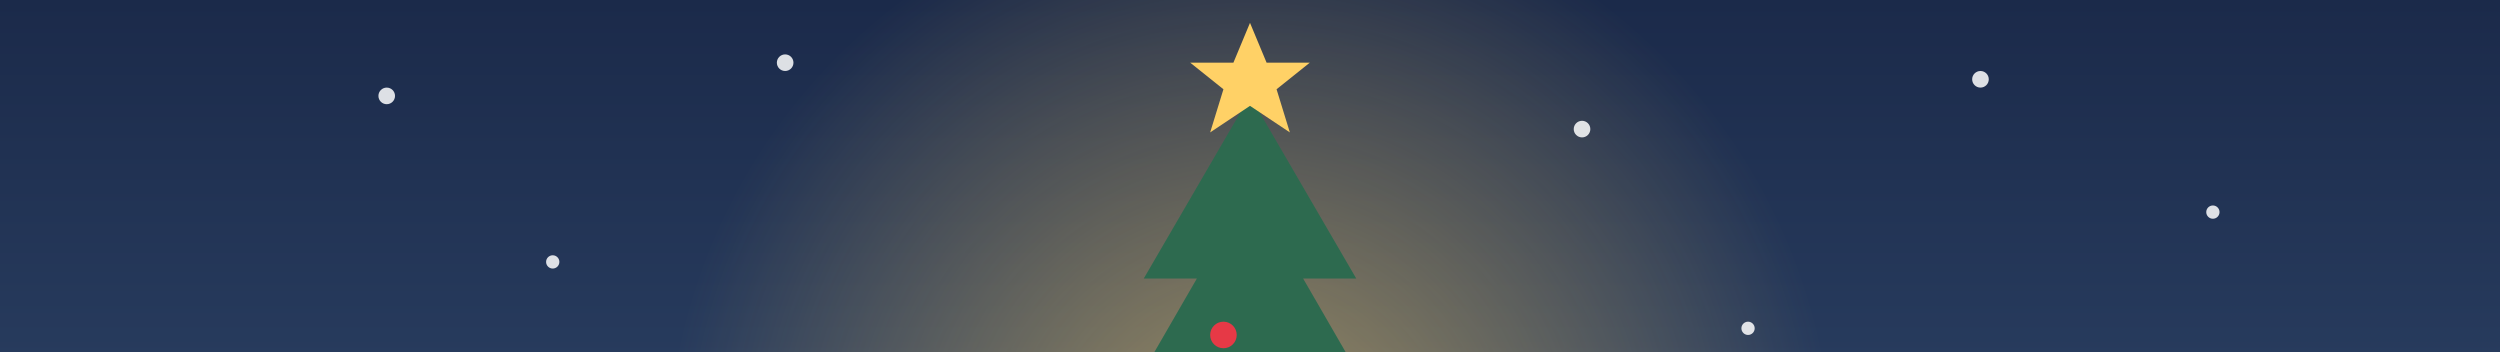
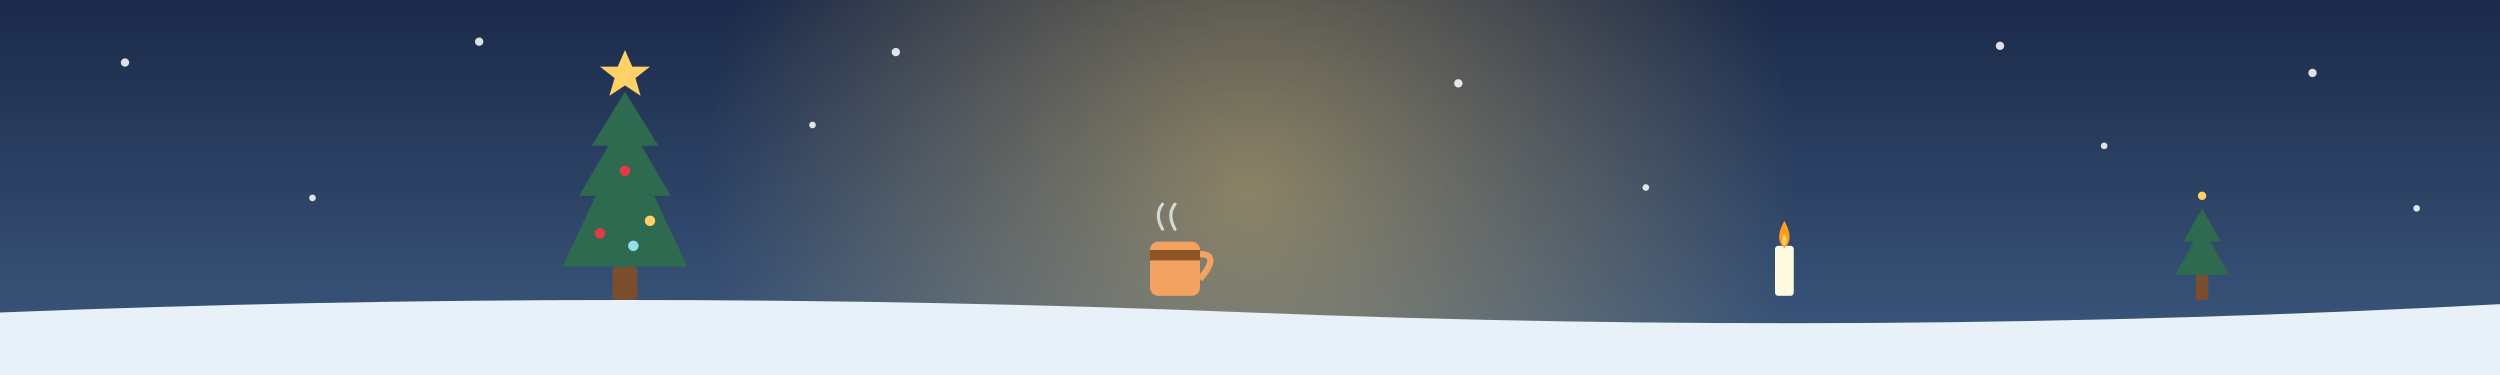
- <svg xmlns="http://www.w3.org/2000/svg" viewBox="0 0 640 90" role="img" aria-label="A cozy winter night with a glowing Christmas tree, a star, a mug of cocoa and falling snow">
+ <svg xmlns="http://www.w3.org/2000/svg" viewBox="0 0 1200 180" role="img" aria-label="A cozy winter night with a glowing Christmas tree, a star, a mug of cocoa and falling snow">
  <defs>
    <linearGradient id="sky" x1="0" y1="0" x2="0" y2="1">
      <stop offset="0%" stop-color="#1b2a4a" />
      <stop offset="100%" stop-color="#3d5a80" />
    </linearGradient>
    <radialGradient id="glow" cx="0.5" cy="0.5" r="0.5">
-       <stop offset="0%" stop-color="#ffd166" stop-opacity="0.55" />
+       <stop offset="0%" stop-color="#ffd166" stop-opacity="0.45" />
      <stop offset="100%" stop-color="#ffd166" stop-opacity="0" />
    </radialGradient>
  </defs>
-   <rect width="640" height="260" fill="url(#sky)" />
-   <circle cx="320" cy="120" r="150" fill="url(#glow)" />
-   <g transform="translate(320 90) scale(0.85) translate(-320 -117)">
-     <path d="M0 215 Q160 195 320 212 T640 205 L640 260 L0 260 Z" fill="#e8f1f8" />
-     <g fill="#ffffff" opacity="0.85">
-       <circle cx="60" cy="40" r="2.5" />
-       <circle cx="110" cy="90" r="2" />
-       <circle cx="180" cy="30" r="2.5" />
-       <circle cx="230" cy="150" r="2" />
-       <circle cx="420" cy="50" r="2.5" />
-       <circle cx="470" cy="110" r="2" />
-       <circle cx="540" cy="35" r="2.5" />
-       <circle cx="590" cy="150" r="2" />
-       <circle cx="610" cy="75" r="2" />
-     </g>
-     <g>
-       <rect x="308" y="190" width="24" height="26" rx="3" fill="#7a4e2d" />
-       <polygon points="320,40 352,95 336,95 362,140 344,140 374,190 266,190 296,140 278,140 304,95 288,95" fill="#2d6a4f" />
-       <circle cx="312" cy="112" r="4" fill="#e63946" />
-       <circle cx="334" cy="128" r="4" fill="#ffd166" />
-       <circle cx="296" cy="160" r="4" fill="#e63946" />
-       <circle cx="346" cy="165" r="4" fill="#90e0ef" />
-       <circle cx="320" cy="150" r="3" fill="#ffd166" />
-     </g>
-     <polygon points="320,18 325,30 338,30 328,38 332,51 320,43 308,51 312,38 302,30 315,30" fill="#ffd166" />
-     <g>
-       <rect x="128" y="168" width="36" height="42" rx="6" fill="#f4a261" />
-       <path d="M164 178 q18 0 0 22" fill="none" stroke="#f4a261" stroke-width="6" />
-       <path d="M136 160 q-6 -10 0 -18 M146 160 q-6 -10 0 -18 M156 160 q-6 -10 0 -18" fill="none" stroke="#e8f1f8" stroke-width="2" stroke-linecap="round" opacity="0.8" />
-       <rect x="128" y="176" width="36" height="8" fill="#8d5524" />
-     </g>
-     <g>
-       <rect x="482" y="170" width="14" height="40" rx="2" fill="#fefae0" />
-       <path d="M489 150 q-7 14 0 20 q7 -6 0 -20 Z" fill="#ff9f1c" />
-       <path d="M489 160 q-3 6 0 9 q3 -3 0 -9 Z" fill="#ffd166" />
-     </g>
+   <rect width="1200" height="180" fill="url(#sky)" />
+   <circle cx="600" cy="90" r="260" fill="url(#glow)" />
+   <g fill="#ffffff" opacity="0.85">
+     <circle cx="60" cy="30" r="2" />
+     <circle cx="150" cy="95" r="1.6" />
+     <circle cx="230" cy="20" r="2" />
+     <circle cx="390" cy="60" r="1.6" />
+     <circle cx="430" cy="25" r="2" />
+     <circle cx="700" cy="40" r="2" />
+     <circle cx="790" cy="90" r="1.6" />
+     <circle cx="960" cy="22" r="2" />
+     <circle cx="1010" cy="70" r="1.6" />
+     <circle cx="1110" cy="35" r="2" />
+     <circle cx="1160" cy="100" r="1.6" />
+   </g>
+   <path d="M0 150 Q300 138 600 150 T1200 146 L1200 180 L0 180 Z" fill="#e8f1f8" />
+   <g>
+     <rect x="294" y="128" width="12" height="16" rx="2" fill="#7a4e2d" />
+     <polygon points="300,44 316,70 308,70 322,94 314,94 330,128 270,128 286,94 278,94 292,70 284,70" fill="#2d6a4f" />
+     <circle cx="300" cy="82" r="2.5" fill="#e63946" />
+     <circle cx="312" cy="106" r="2.5" fill="#ffd166" />
+     <circle cx="288" cy="112" r="2.5" fill="#e63946" />
+     <circle cx="304" cy="118" r="2.5" fill="#90e0ef" />
+   </g>
+   <polygon points="300,24 303.5,32 312,32 305,37.5 307.5,46 300,41 292.5,46 295,37.5 288,32 296.5,32" fill="#ffd166" />
+   <g>
+     <rect x="552" y="116" width="24" height="26" rx="4" fill="#f4a261" />
+     <path d="M576 122 q10 0 0 12" fill="none" stroke="#f4a261" stroke-width="3" />
+     <rect x="552" y="120" width="24" height="5" fill="#8d5524" />
+     <path d="M558 110 q-4 -7 0 -12 M564 110 q-4 -7 0 -12" fill="none" stroke="#e8f1f8" stroke-width="1.5" stroke-linecap="round" opacity="0.8" />
+   </g>
+   <g>
+     <rect x="852" y="118" width="9" height="24" rx="1.5" fill="#fefae0" />
+     <path d="M856.5 106 q-5 9 0 13 q5 -4 0 -13 Z" fill="#ff9f1c" />
+     <path d="M856.5 112 q-2 4 0 6 q2 -2 0 -6 Z" fill="#ffd166" />
+   </g>
+   <g>
+     <rect x="1054" y="132" width="6" height="12" rx="1" fill="#7a4e2d" />
+     <polygon points="1057,100 1066,116 1061,116 1070,132 1044,132 1053,116 1048,116" fill="#2d6a4f" />
+     <circle cx="1057" cy="94" r="2" fill="#ffd166" />
  </g>
</svg>
